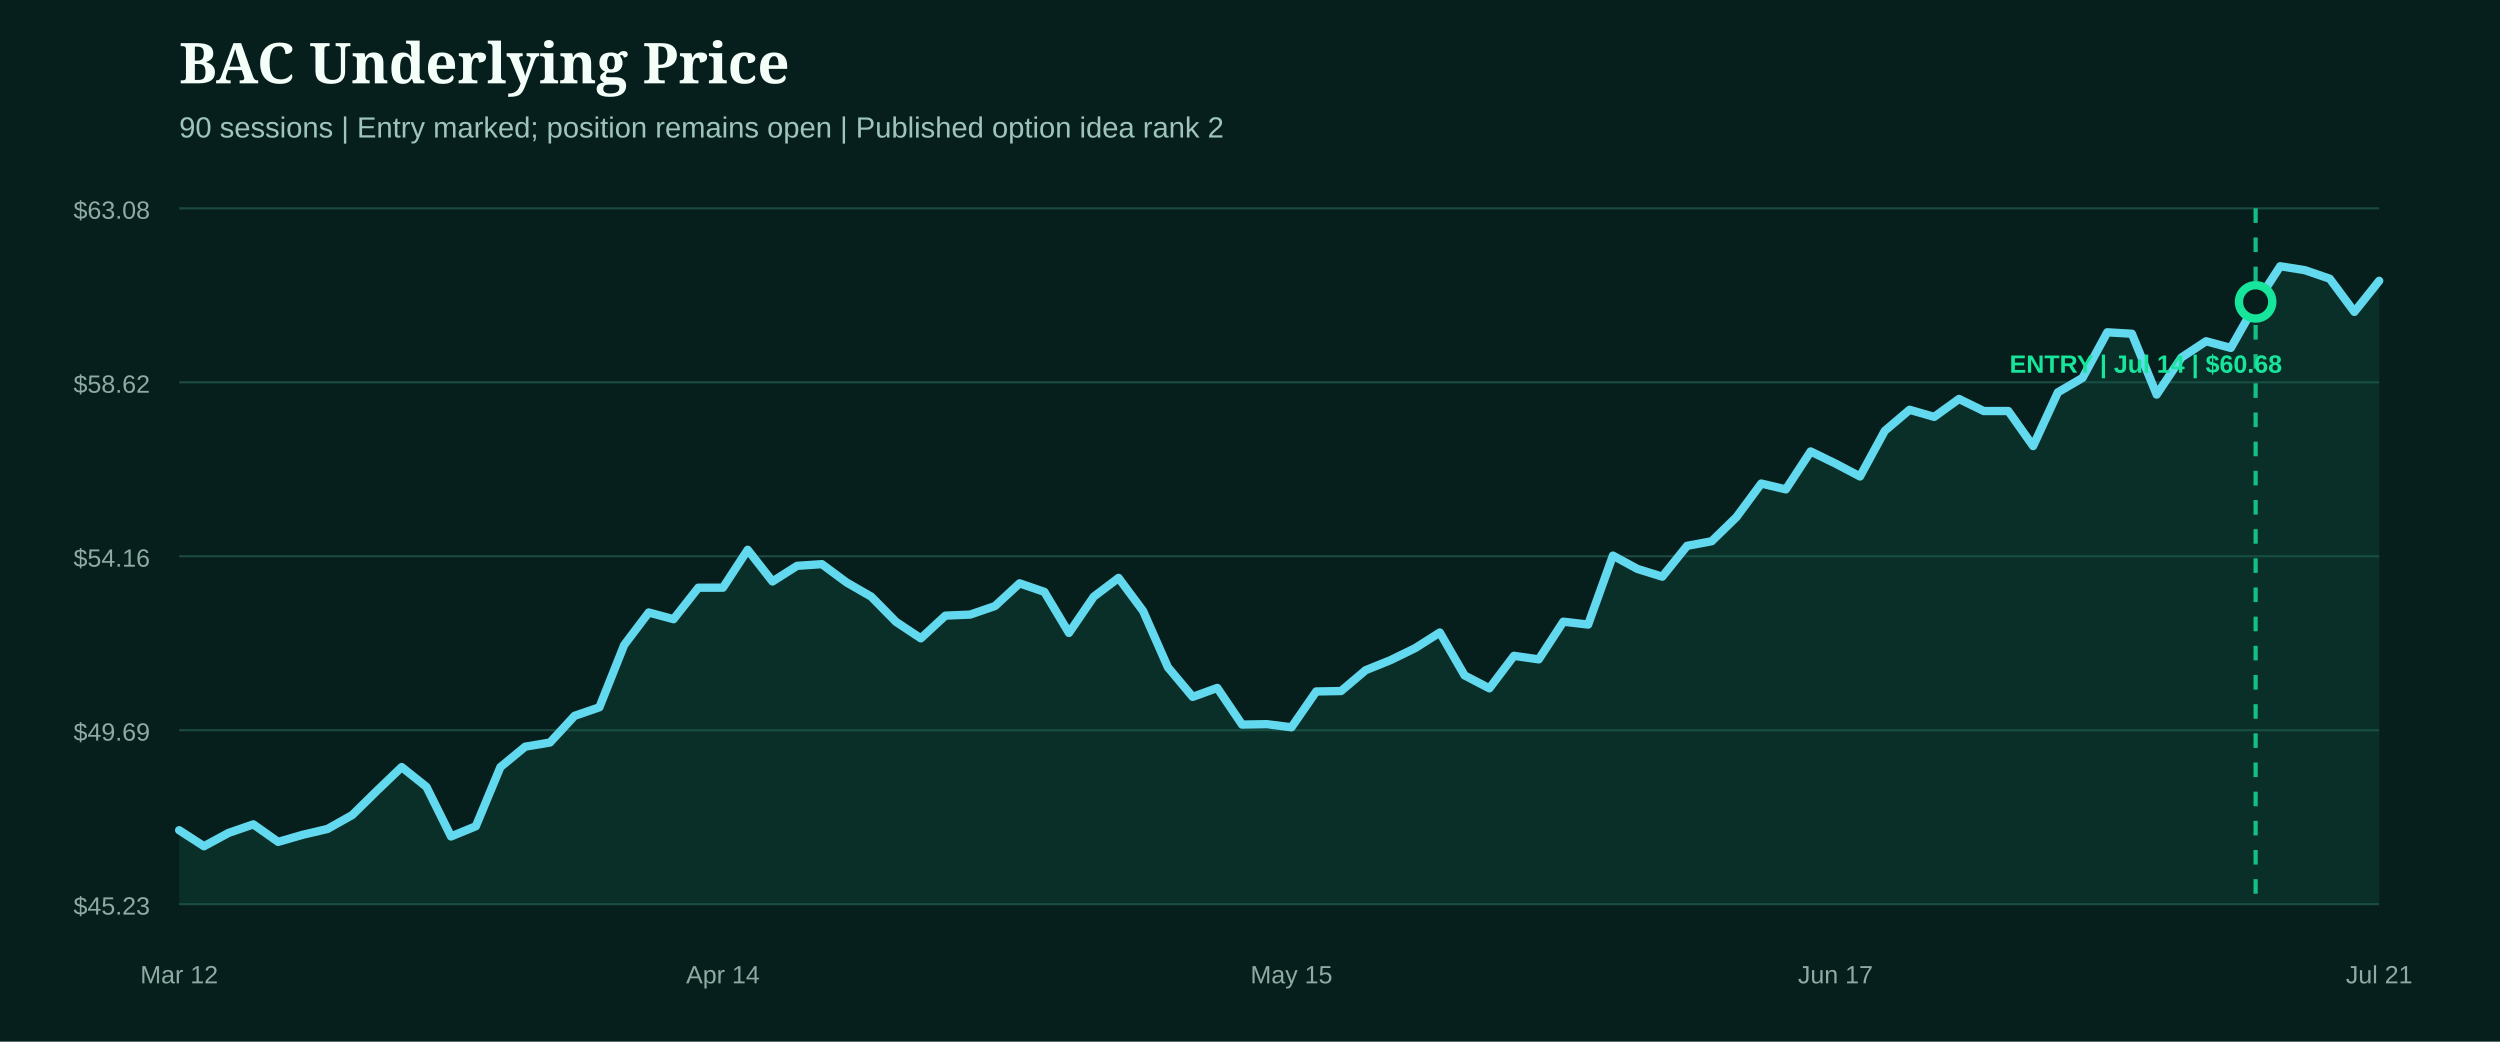
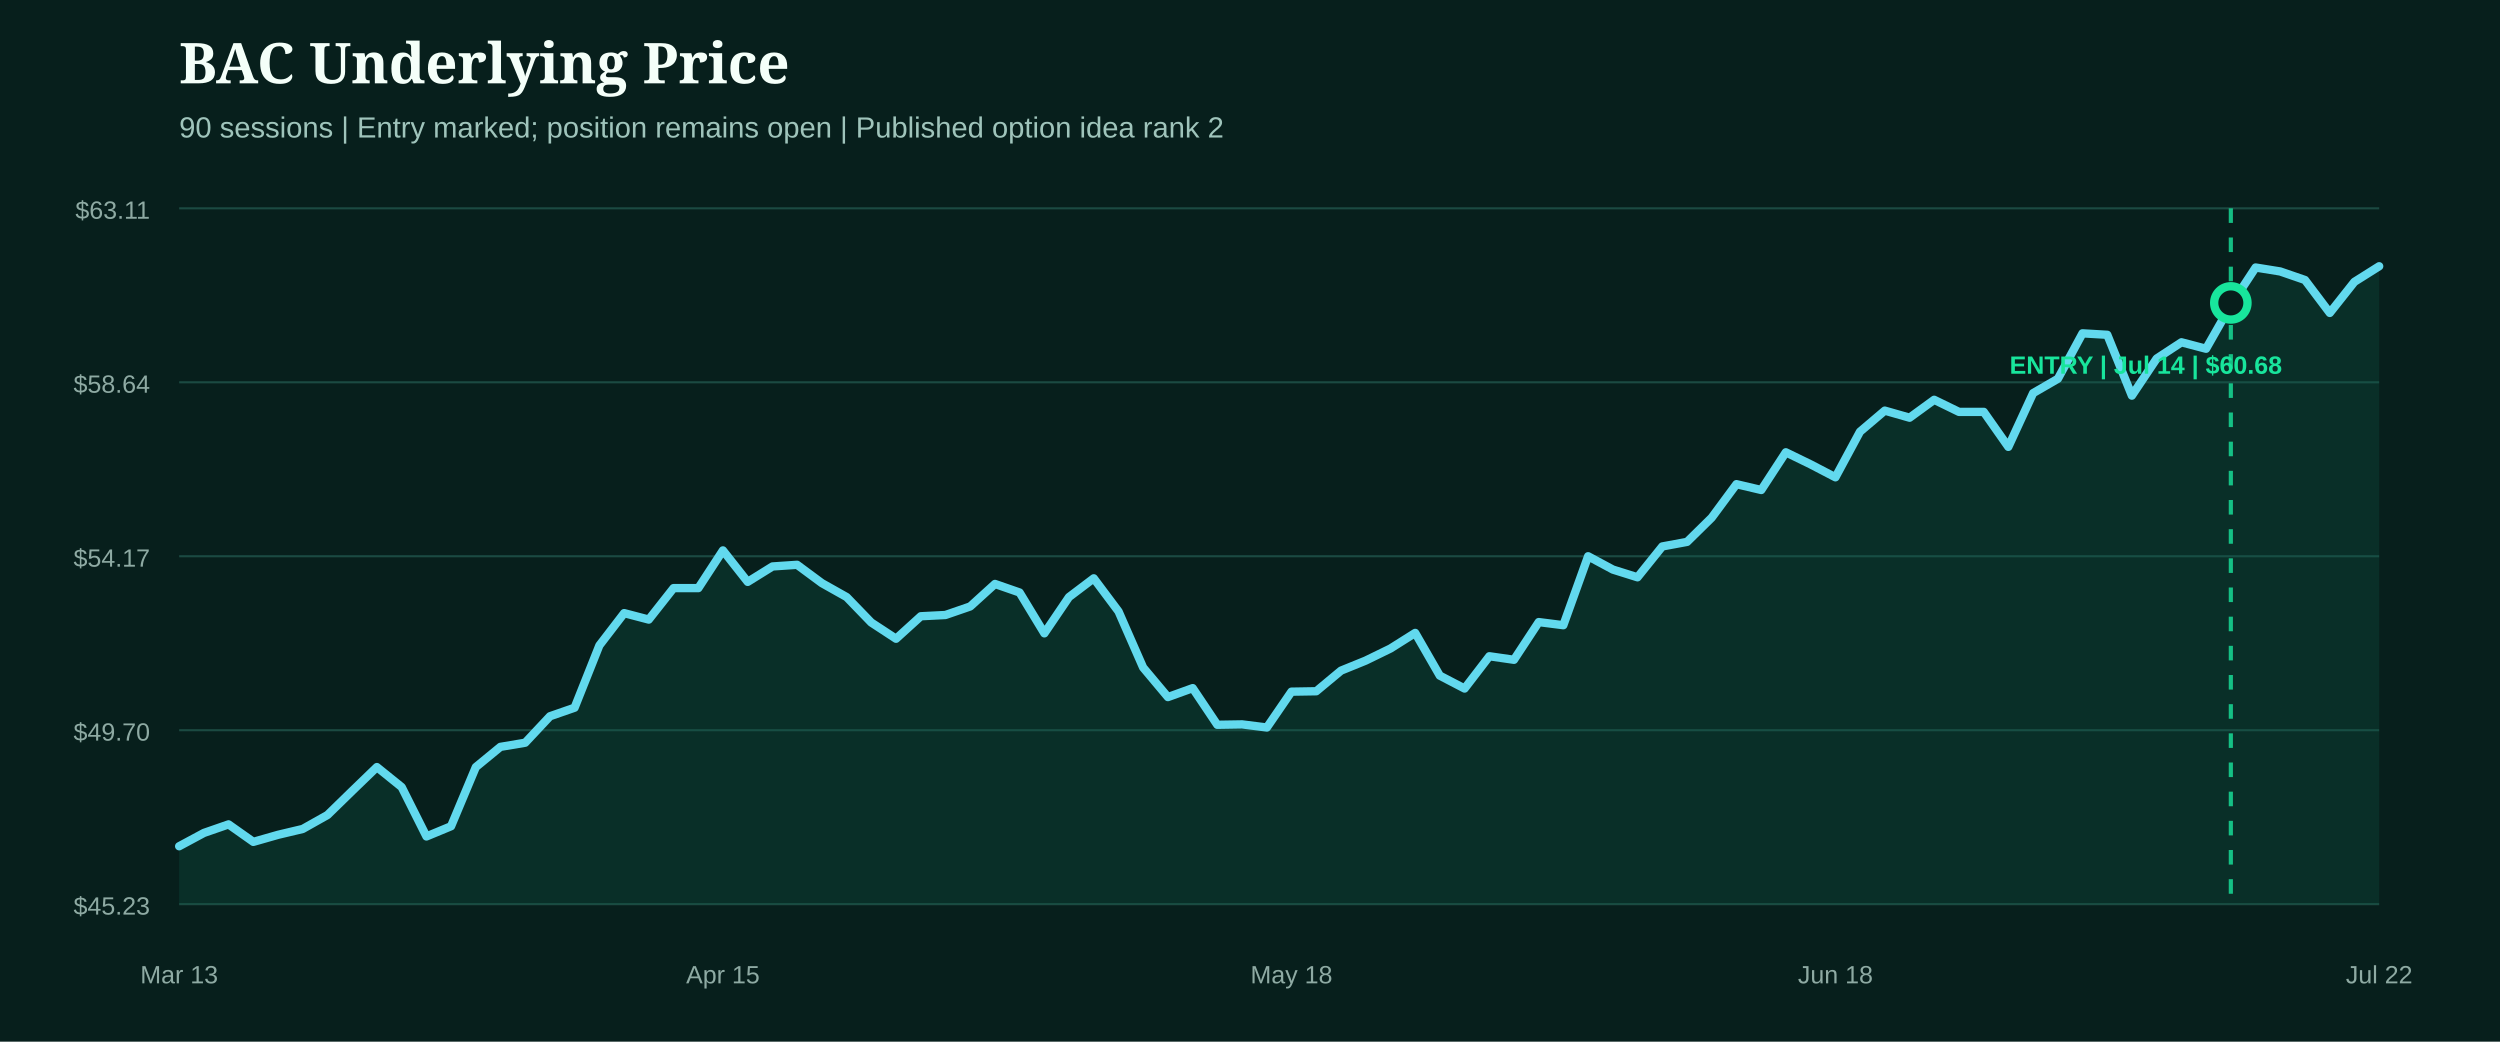
<svg xmlns="http://www.w3.org/2000/svg" width="1200" height="500" viewBox="0 0 1200 500" role="img" aria-label="BAC underlying price from entry">
  <rect width="1200" height="500" fill="#071f1c" />
  <style>.head{fill:#f4fff9;font:800 27px Georgia,serif}.sub{fill:#9fc4bb;font:14px Arial,sans-serif}.axis{fill:#8eaaa3;font:12px Arial,sans-serif}.marker{font:800 12px Arial,sans-serif}</style>
  <text x="86" y="40" class="head">BAC Underlying Price</text>
  <text x="86" y="66" class="sub">90 sessions | Entry marked; position remains open | Published option idea rank 2</text>
  <line x1="86" x2="1142" y1="100.0" y2="100.0" stroke="#1b4a42" stroke-width="1" />
-   <text x="72" y="105.0" text-anchor="end" class="axis">$63.08</text>
+   <text x="72" y="105.0" text-anchor="end" class="axis">$63.11</text>
  <line x1="86" x2="1142" y1="183.5" y2="183.5" stroke="#1b4a42" stroke-width="1" />
-   <text x="72" y="188.5" text-anchor="end" class="axis">$58.62</text>
+   <text x="72" y="188.5" text-anchor="end" class="axis">$58.64</text>
  <line x1="86" x2="1142" y1="267.0" y2="267.0" stroke="#1b4a42" stroke-width="1" />
-   <text x="72" y="272.0" text-anchor="end" class="axis">$54.16</text>
+   <text x="72" y="272.0" text-anchor="end" class="axis">$54.17</text>
  <line x1="86" x2="1142" y1="350.5" y2="350.5" stroke="#1b4a42" stroke-width="1" />
-   <text x="72" y="355.5" text-anchor="end" class="axis">$49.69</text>
+   <text x="72" y="355.5" text-anchor="end" class="axis">$49.70</text>
  <line x1="86" x2="1142" y1="434.0" y2="434.0" stroke="#1b4a42" stroke-width="1" />
  <text x="72" y="439.0" text-anchor="end" class="axis">$45.23</text>
-   <path d="M86.0,398.5 L97.9,406.2 L109.7,399.8 L121.6,395.7 L133.5,404.1 L145.3,400.7 L157.2,397.9 L169.1,391.2 L180.9,379.6 L192.8,368.2 L204.7,377.7 L216.5,401.5 L228.4,396.6 L240.2,368.2 L252.1,358.4 L264.0,356.4 L275.8,343.6 L287.7,339.5 L299.6,309.6 L311.4,294.0 L323.3,297.2 L335.2,282.1 L347.0,282.1 L358.9,263.9 L370.8,279.1 L382.6,271.6 L394.5,270.8 L406.4,279.6 L418.2,286.4 L430.1,298.5 L442.0,306.4 L453.8,295.5 L465.7,295.0 L477.6,290.9 L489.4,280.0 L501.3,284.1 L513.1,303.8 L525.0,286.4 L536.9,277.4 L548.7,293.3 L560.6,320.3 L572.5,334.5 L584.3,330.2 L596.2,347.8 L608.1,347.6 L619.9,349.1 L631.8,331.9 L643.7,331.7 L655.5,321.7 L667.4,316.9 L679.3,311.1 L691.1,303.6 L703.0,324.2 L714.9,330.4 L726.7,314.8 L738.6,316.5 L750.4,298.4 L762.3,299.8 L774.2,266.7 L786.0,273.1 L797.9,276.8 L809.8,262.0 L821.6,259.8 L833.5,248.2 L845.4,232.1 L857.2,234.9 L869.1,216.7 L881.0,222.5 L892.8,228.7 L904.7,206.8 L916.6,196.7 L928.4,200.1 L940.3,191.5 L952.2,197.3 L964.0,197.3 L975.9,214.1 L987.8,188.3 L999.6,181.4 L1011.5,159.5 L1023.3,160.2 L1035.2,189.4 L1047.1,171.6 L1058.9,163.8 L1070.8,167.0 L1082.7,146.0 L1094.5,127.8 L1106.4,129.7 L1118.3,133.8 L1130.1,149.7 L1142.0,134.8 L1142.0,434.0 L86.0,434.0 Z" fill="#0f5949" opacity="0.28" />
-   <path d="M86.0,398.5 L97.9,406.2 L109.7,399.8 L121.6,395.7 L133.5,404.1 L145.3,400.7 L157.2,397.9 L169.1,391.2 L180.9,379.6 L192.8,368.2 L204.7,377.7 L216.5,401.5 L228.4,396.6 L240.2,368.2 L252.1,358.4 L264.0,356.4 L275.8,343.6 L287.7,339.5 L299.6,309.6 L311.4,294.0 L323.3,297.2 L335.2,282.1 L347.0,282.1 L358.9,263.9 L370.8,279.1 L382.6,271.6 L394.5,270.8 L406.4,279.6 L418.2,286.4 L430.1,298.5 L442.0,306.4 L453.8,295.5 L465.7,295.0 L477.6,290.9 L489.4,280.0 L501.3,284.1 L513.1,303.8 L525.0,286.4 L536.9,277.4 L548.7,293.3 L560.6,320.3 L572.5,334.5 L584.3,330.2 L596.2,347.8 L608.1,347.6 L619.9,349.1 L631.8,331.9 L643.7,331.7 L655.5,321.7 L667.4,316.9 L679.3,311.1 L691.1,303.6 L703.0,324.2 L714.9,330.4 L726.7,314.8 L738.6,316.5 L750.4,298.4 L762.3,299.8 L774.2,266.7 L786.0,273.1 L797.9,276.8 L809.8,262.0 L821.6,259.8 L833.5,248.2 L845.4,232.1 L857.2,234.9 L869.1,216.7 L881.0,222.5 L892.8,228.7 L904.7,206.8 L916.6,196.7 L928.4,200.1 L940.3,191.5 L952.2,197.3 L964.0,197.3 L975.9,214.1 L987.8,188.3 L999.6,181.4 L1011.5,159.5 L1023.3,160.2 L1035.2,189.4 L1047.1,171.6 L1058.9,163.8 L1070.8,167.0 L1082.7,146.0 L1094.5,127.8 L1106.4,129.7 L1118.3,133.8 L1130.1,149.7 L1142.0,134.8" fill="none" stroke="#62d9ee" stroke-width="4" stroke-linecap="round" stroke-linejoin="round" />
+   <path d="M86.0,406.2 L97.9,399.8 L109.7,395.7 L121.6,404.1 L133.5,400.7 L145.3,397.9 L157.2,391.2 L169.1,379.6 L180.9,368.2 L192.8,377.8 L204.7,401.5 L216.5,396.6 L228.4,368.2 L240.2,358.5 L252.1,356.5 L264.0,343.8 L275.8,339.7 L287.7,309.8 L299.6,294.3 L311.4,297.4 L323.3,282.3 L335.2,282.3 L347.0,264.2 L358.9,279.3 L370.8,271.9 L382.6,271.1 L394.5,279.9 L406.4,286.6 L418.2,298.8 L430.1,306.6 L442.0,295.8 L453.8,295.2 L465.7,291.1 L477.6,280.3 L489.4,284.4 L501.3,304.0 L513.1,286.6 L525.0,277.6 L536.9,293.5 L548.7,320.4 L560.6,334.6 L572.5,330.3 L584.3,347.9 L596.2,347.7 L608.1,349.2 L619.9,332.0 L631.8,331.8 L643.7,321.9 L655.5,317.1 L667.4,311.3 L679.3,303.8 L691.1,324.3 L703.0,330.5 L714.9,315.0 L726.7,316.7 L738.6,298.6 L750.4,300.1 L762.3,267.0 L774.2,273.4 L786.0,277.1 L797.9,262.3 L809.8,260.1 L821.6,248.5 L833.5,232.4 L845.4,235.2 L857.2,217.1 L869.1,222.9 L881.0,229.1 L892.8,207.2 L904.7,197.1 L916.6,200.5 L928.4,191.9 L940.3,197.7 L952.2,197.7 L964.0,214.5 L975.9,188.7 L987.8,181.8 L999.6,160.0 L1011.5,160.7 L1023.3,189.9 L1035.2,172.1 L1047.1,164.3 L1058.9,167.4 L1070.8,146.5 L1082.7,128.4 L1094.5,130.3 L1106.4,134.4 L1118.3,150.2 L1130.1,135.3 L1142.0,127.8 L1142.0,434.0 L86.0,434.0 Z" fill="#0f5949" opacity="0.28" />
+   <path d="M86.0,406.2 L97.9,399.8 L109.7,395.7 L121.6,404.1 L133.5,400.7 L145.3,397.9 L157.2,391.2 L169.1,379.6 L180.9,368.2 L192.8,377.8 L204.7,401.5 L216.5,396.6 L228.4,368.2 L240.2,358.5 L252.1,356.5 L264.0,343.8 L275.8,339.7 L287.7,309.8 L299.6,294.3 L311.4,297.4 L323.3,282.3 L335.2,282.3 L347.0,264.2 L358.9,279.3 L370.8,271.9 L382.6,271.1 L394.5,279.9 L406.4,286.6 L418.2,298.8 L430.1,306.6 L442.0,295.8 L453.8,295.2 L465.7,291.1 L477.6,280.3 L489.4,284.4 L501.3,304.0 L513.1,286.6 L525.0,277.6 L536.9,293.5 L548.7,320.4 L560.6,334.6 L572.5,330.3 L584.3,347.9 L596.2,347.7 L608.1,349.2 L619.9,332.0 L631.8,331.8 L643.7,321.9 L655.5,317.1 L667.4,311.3 L679.3,303.8 L691.1,324.3 L703.0,330.5 L714.9,315.0 L726.7,316.7 L738.6,298.6 L750.4,300.1 L762.3,267.0 L774.2,273.4 L786.0,277.1 L797.9,262.3 L809.8,260.1 L821.6,248.5 L833.5,232.4 L845.4,235.2 L857.2,217.1 L869.1,222.9 L881.0,229.1 L892.8,207.2 L904.7,197.1 L916.6,200.5 L928.4,191.9 L940.3,197.7 L952.2,197.7 L964.0,214.5 L975.9,188.7 L987.8,181.8 L999.6,160.0 L1011.5,160.7 L1023.3,189.9 L1035.2,172.1 L1047.1,164.3 L1058.9,167.4 L1070.8,146.5 L1082.7,128.4 L1094.5,130.3 L1106.4,134.4 L1118.3,150.2 L1130.1,135.3 L1142.0,127.8" fill="none" stroke="#62d9ee" stroke-width="4" stroke-linecap="round" stroke-linejoin="round" />
  <g>
-     <line x1="1082.7" x2="1082.7" y1="100" y2="434" stroke="#18e59c" stroke-width="2" stroke-dasharray="7 7" opacity="0.8" />
-     <circle cx="1082.7" cy="144.9" r="8" fill="#071f1c" stroke="#18e59c" stroke-width="4" />
-     <text x="1030.0" y="178.9" text-anchor="middle" class="marker" fill="#18e59c">ENTRY | Jul 14 | $60.68</text>
+     <line x1="1070.8" x2="1070.8" y1="100" y2="434" stroke="#18e59c" stroke-width="2" stroke-dasharray="7 7" opacity="0.8" />
+     <circle cx="1070.8" cy="145.4" r="8" fill="#071f1c" stroke="#18e59c" stroke-width="4" />
+     <text x="1030.0" y="179.4" text-anchor="middle" class="marker" fill="#18e59c">ENTRY | Jul 14 | $60.68</text>
  </g>
-   <text x="86.0" y="472" text-anchor="middle" class="axis">Mar 12</text>
-   <text x="347.0" y="472" text-anchor="middle" class="axis">Apr 14</text>
-   <text x="619.9" y="472" text-anchor="middle" class="axis">May 15</text>
-   <text x="881.0" y="472" text-anchor="middle" class="axis">Jun 17</text>
-   <text x="1142.0" y="472" text-anchor="middle" class="axis">Jul 21</text>
+   <text x="86.0" y="472" text-anchor="middle" class="axis">Mar 13</text>
+   <text x="347.0" y="472" text-anchor="middle" class="axis">Apr 15</text>
+   <text x="619.9" y="472" text-anchor="middle" class="axis">May 18</text>
+   <text x="881.0" y="472" text-anchor="middle" class="axis">Jun 18</text>
+   <text x="1142.0" y="472" text-anchor="middle" class="axis">Jul 22</text>
</svg>
